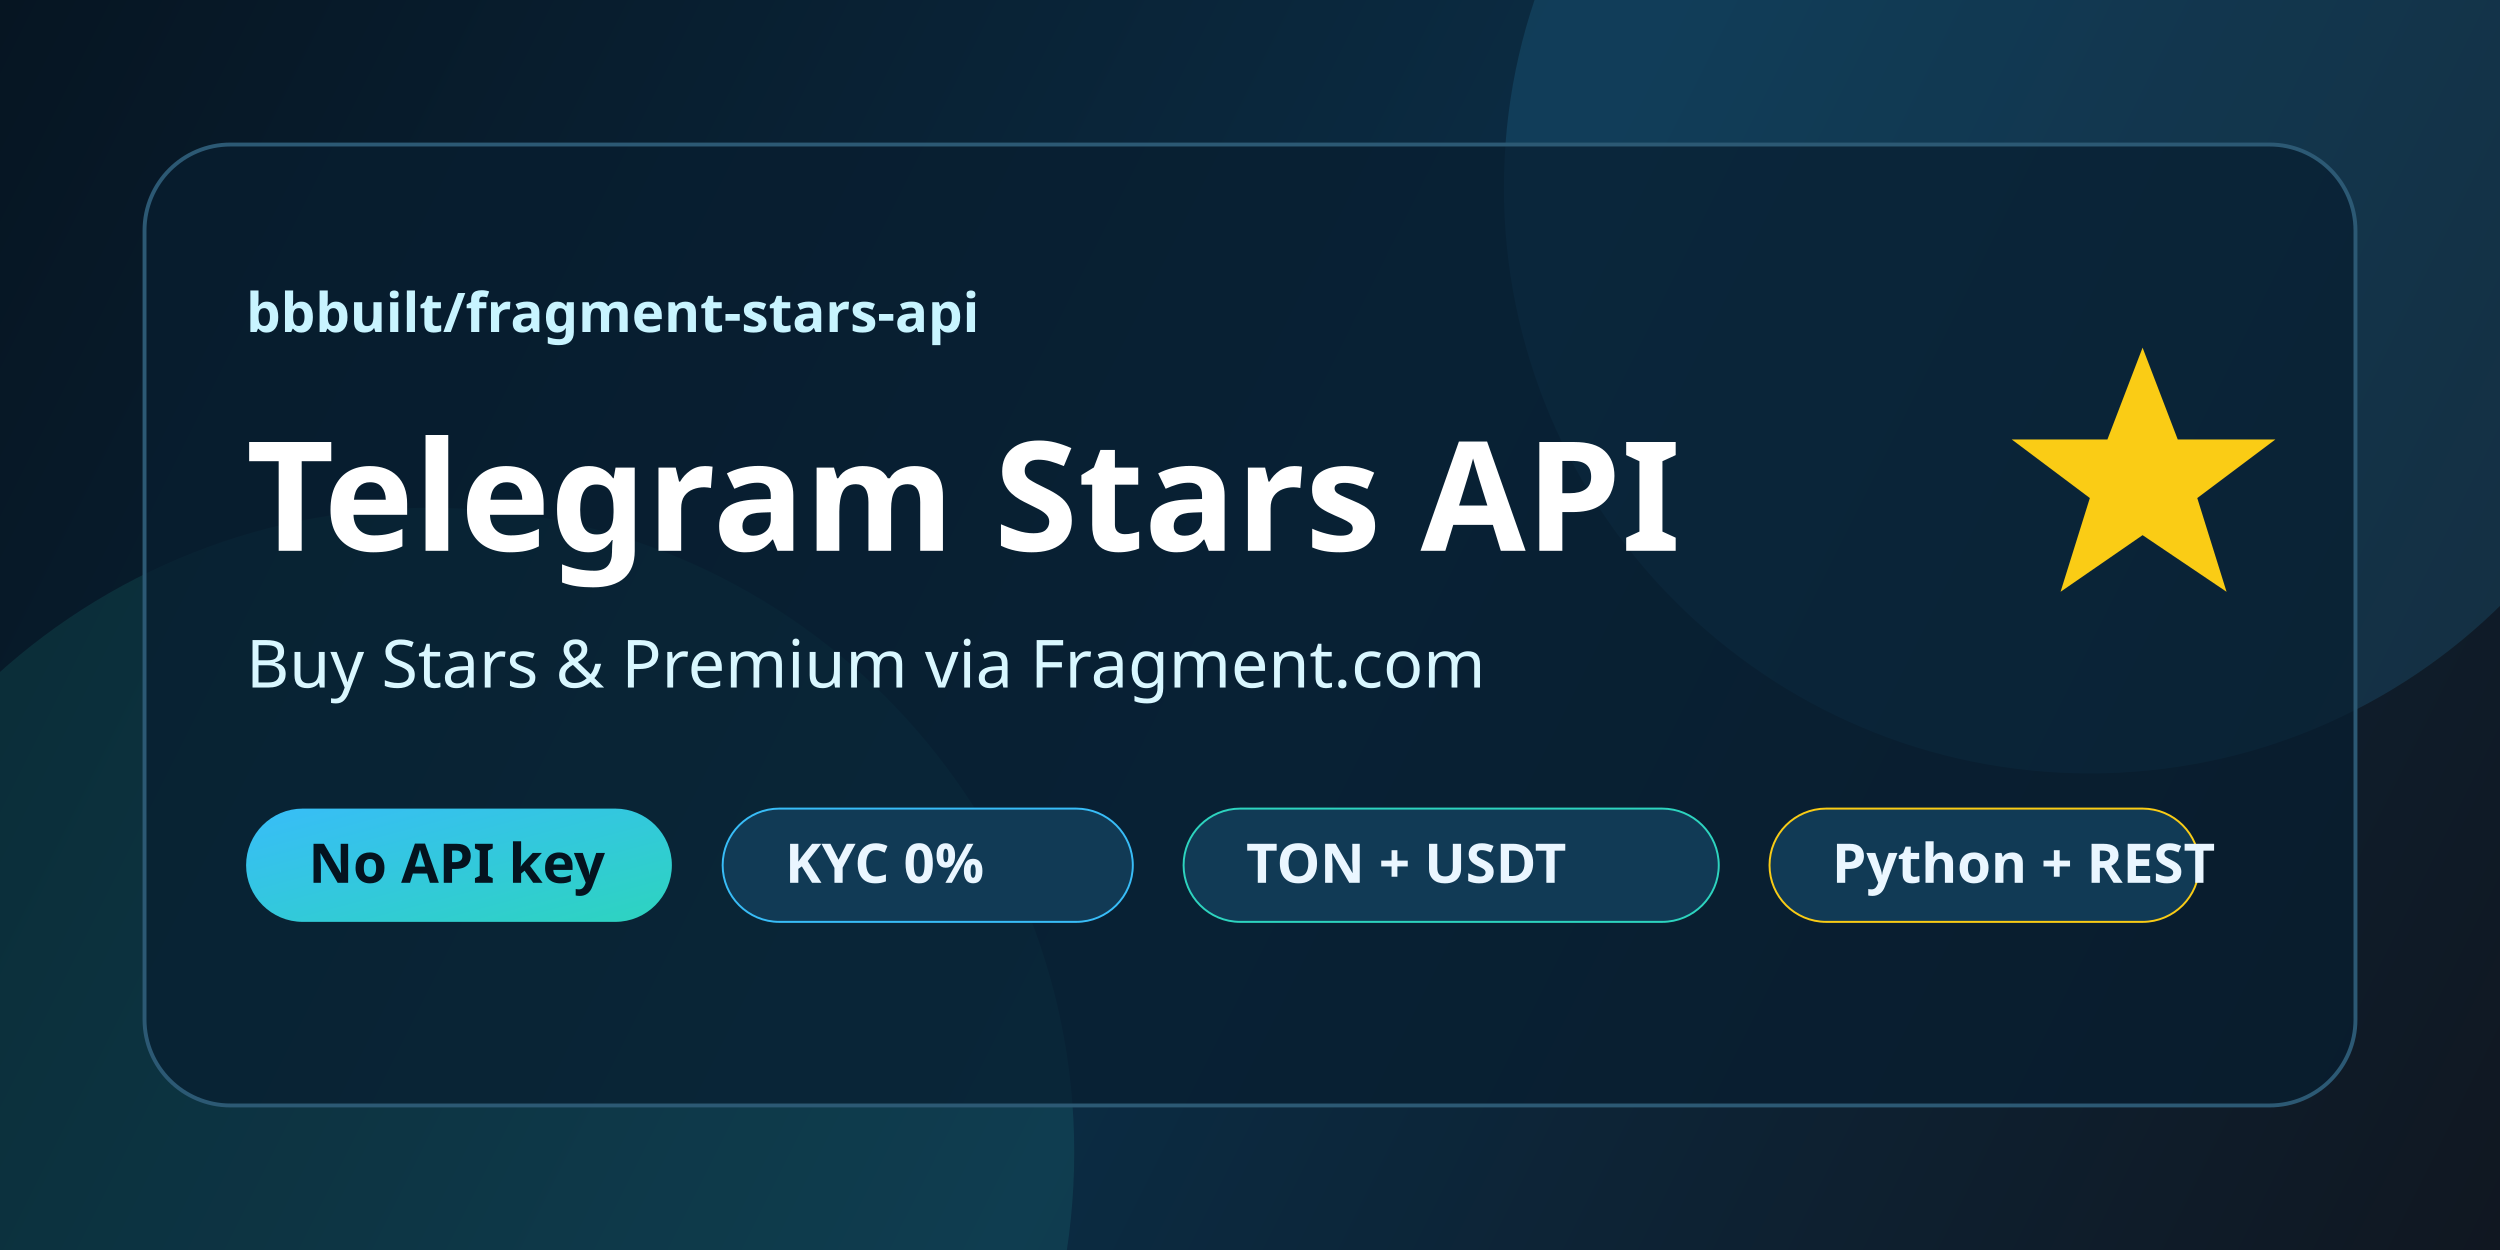
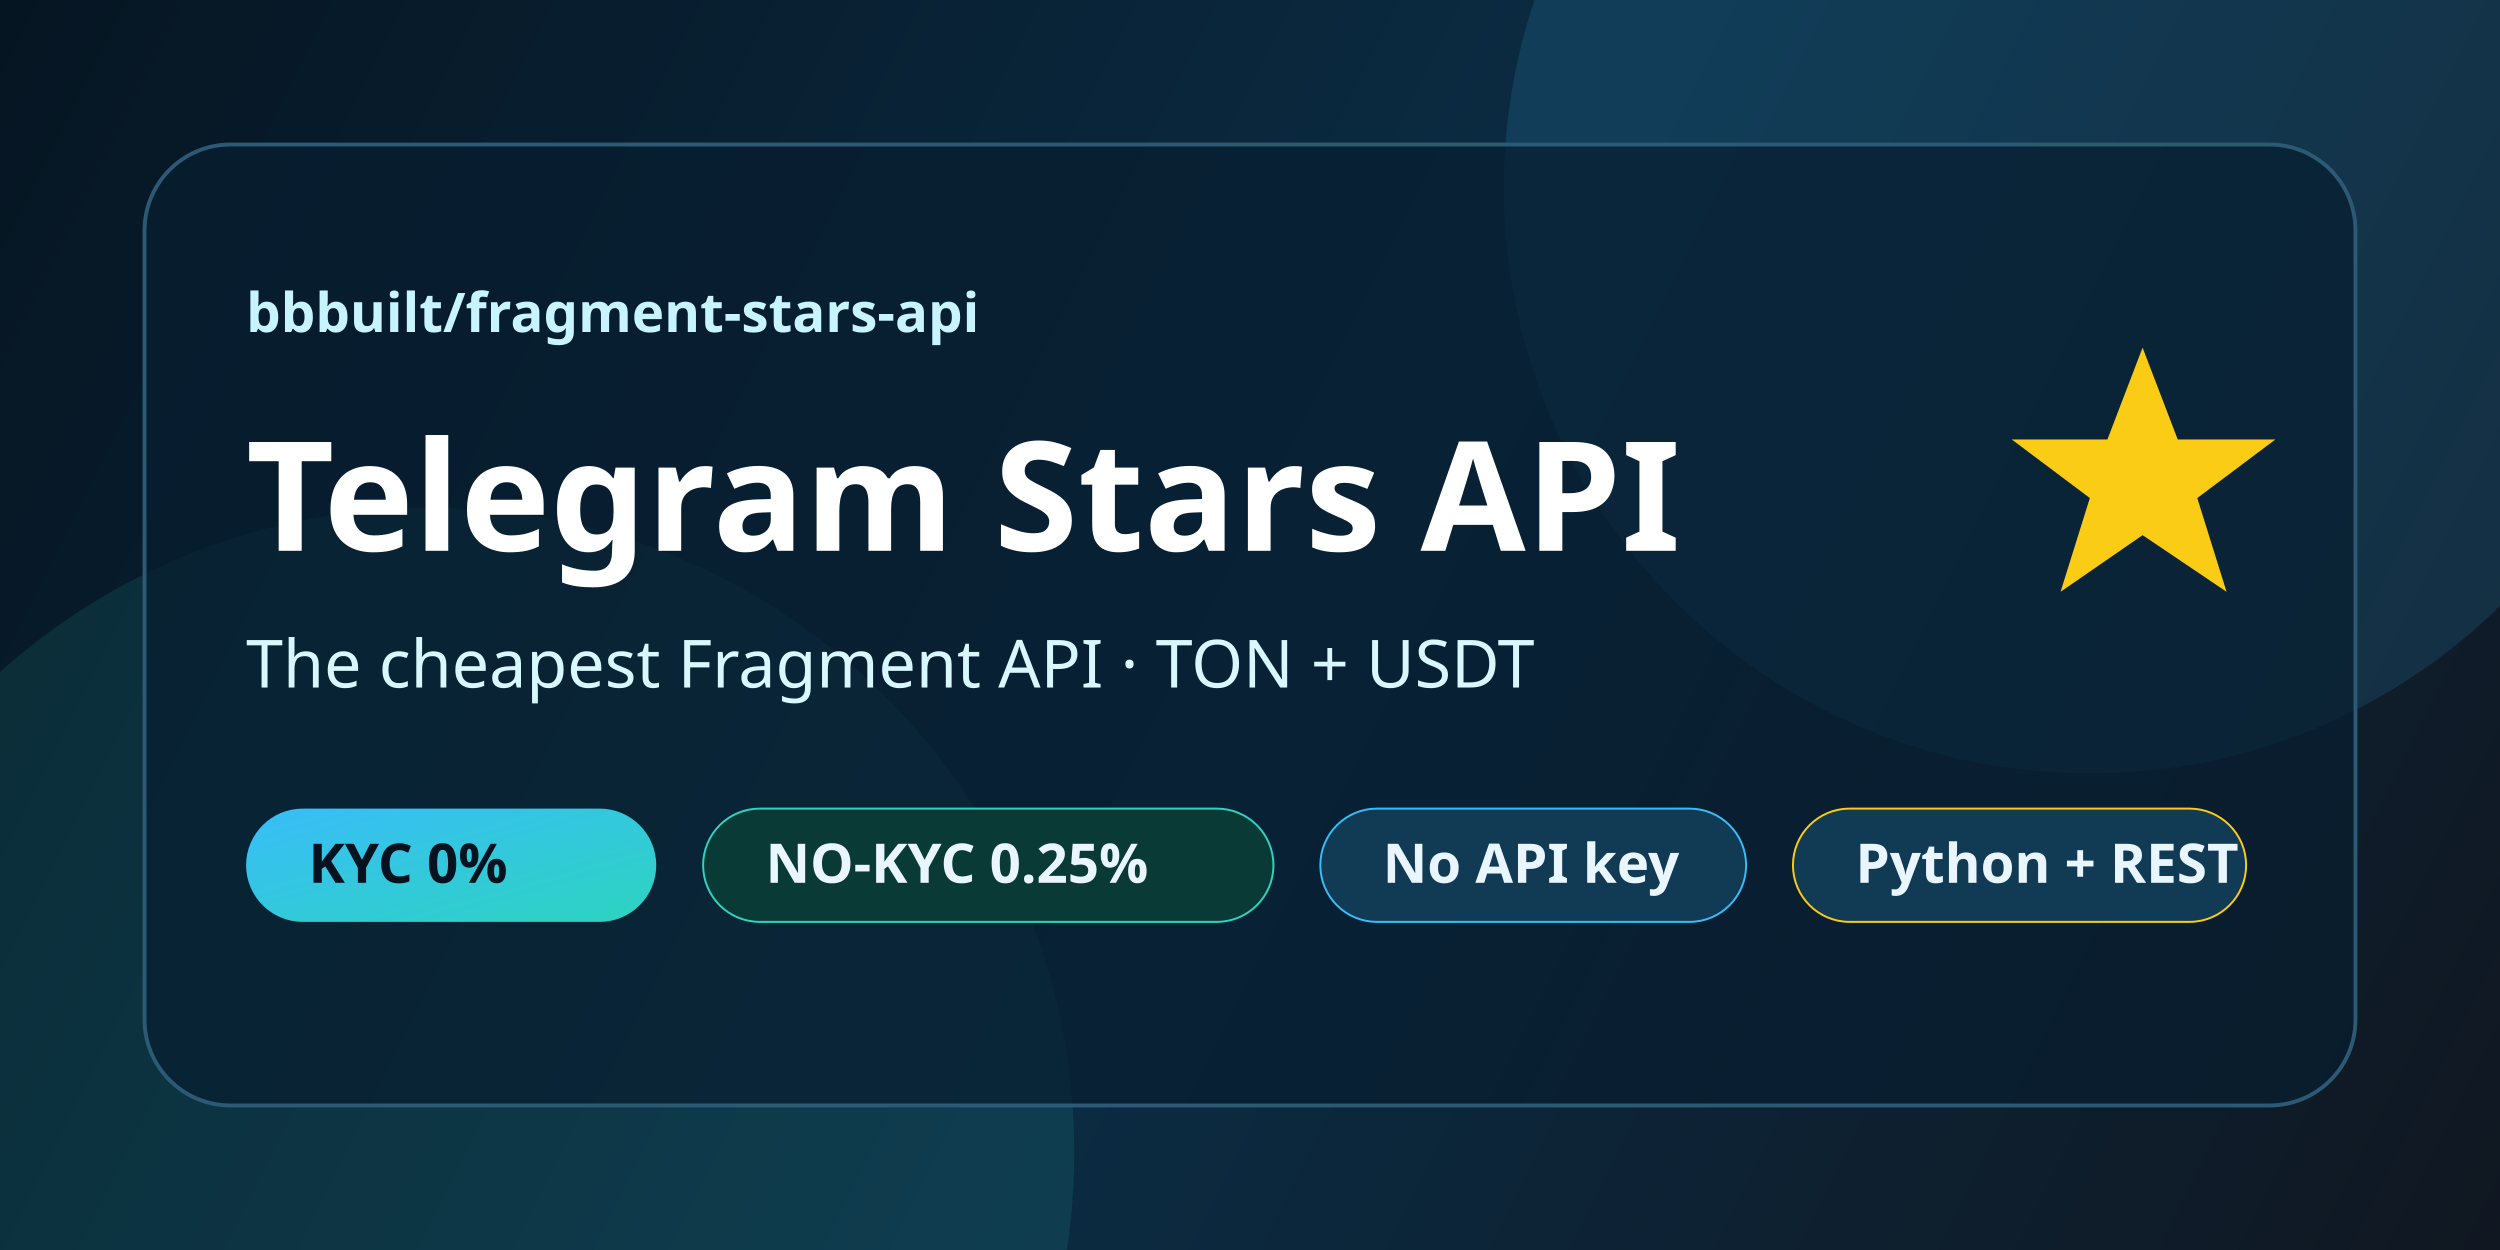
<svg xmlns="http://www.w3.org/2000/svg" width="1280" height="640" viewBox="0 0 1280 640" fill="none" role="img" aria-labelledby="title desc">
  <defs>
    <linearGradient id="bg" x1="0" y1="0" x2="1280" y2="640" gradientUnits="userSpaceOnUse">
      <stop stop-color="#061522" />
      <stop offset="0.52" stop-color="#0B2B42" />
      <stop offset="1" stop-color="#101721" />
    </linearGradient>
    <linearGradient id="accent" x1="0" y1="0" x2="1" y2="1">
      <stop stop-color="#38BDF8" />
      <stop offset="1" stop-color="#2DD4BF" />
    </linearGradient>
  </defs>
  <rect width="1280" height="640" fill="url(#bg)" />
  <circle cx="1070" cy="96" r="300" fill="#38BDF8" opacity="0.13" />
  <circle cx="220" cy="590" r="330" fill="#2DD4BF" opacity="0.11" />
  <rect x="74" y="74" width="1132" height="492" rx="44" fill="#081E30" fill-opacity="0.72" stroke="#2C5974" stroke-width="2" />
  <text x="126" y="170" fill="#C8F4FF" font-family="Verdana, Geneva, sans-serif" font-size="28" font-weight="700">bbbuilt/fragment-stars-api</text>
  <text x="126" y="282" fill="#FFFFFF" font-family="Verdana, Geneva, sans-serif" font-size="78" font-weight="800">Telegram Stars API</text>
-   <text x="126" y="352" fill="#D9F7FF" font-family="Verdana, Geneva, sans-serif" font-size="34">Buy Stars &amp; Premium via Fragment.com</text>
+   <text x="126" y="352" fill="#D9F7FF" font-family="Verdana, Geneva, sans-serif" font-size="34">The cheapest Fragment API · TON + USDT</text>
  <g font-family="Verdana, Geneva, sans-serif" font-size="28" font-weight="700">
-     <rect x="126" y="414" width="218" height="58" rx="29" fill="url(#accent)" />
-     <text x="158" y="452" fill="#04131F">No API key</text>
-     <rect x="370" y="414" width="210" height="58" rx="29" fill="#113A55" stroke="#38BDF8" />
-     <text x="402" y="452" fill="#EAF6FF">KYC 0%</text>
-     <rect x="606" y="414" width="274" height="58" rx="29" fill="#113A55" stroke="#2DD4BF" />
-     <text x="638" y="452" fill="#EAF6FF">TON + USDT</text>
-     <rect x="906" y="414" width="220" height="58" rx="29" fill="#113A55" stroke="#FACC15" />
-     <text x="938" y="452" fill="#EAF6FF">Python + REST</text>
+     <rect x="126" y="414" width="210" height="58" rx="29" fill="url(#accent)" />
+     <text x="158" y="452" fill="#04131F">KYC 0%</text>
+     <rect x="360" y="414" width="292" height="58" rx="29" fill="#0A3A36" stroke="#2DD4BF" />
+     <text x="392" y="452" fill="#EAF6FF">NO-KYC 0.25%</text>
+     <rect x="676" y="414" width="218" height="58" rx="29" fill="#113A55" stroke="#38BDF8" />
+     <text x="708" y="452" fill="#EAF6FF">No API key</text>
+     <rect x="918" y="414" width="232" height="58" rx="29" fill="#113A55" stroke="#FACC15" />
+     <text x="950" y="452" fill="#EAF6FF">Python + REST</text>
  </g>
  <path d="M1097 178L1115 225H1165L1125 255L1140 303L1097 274L1055 303L1070 255L1030 225H1079L1097 178Z" fill="#FACC15" />
</svg>
